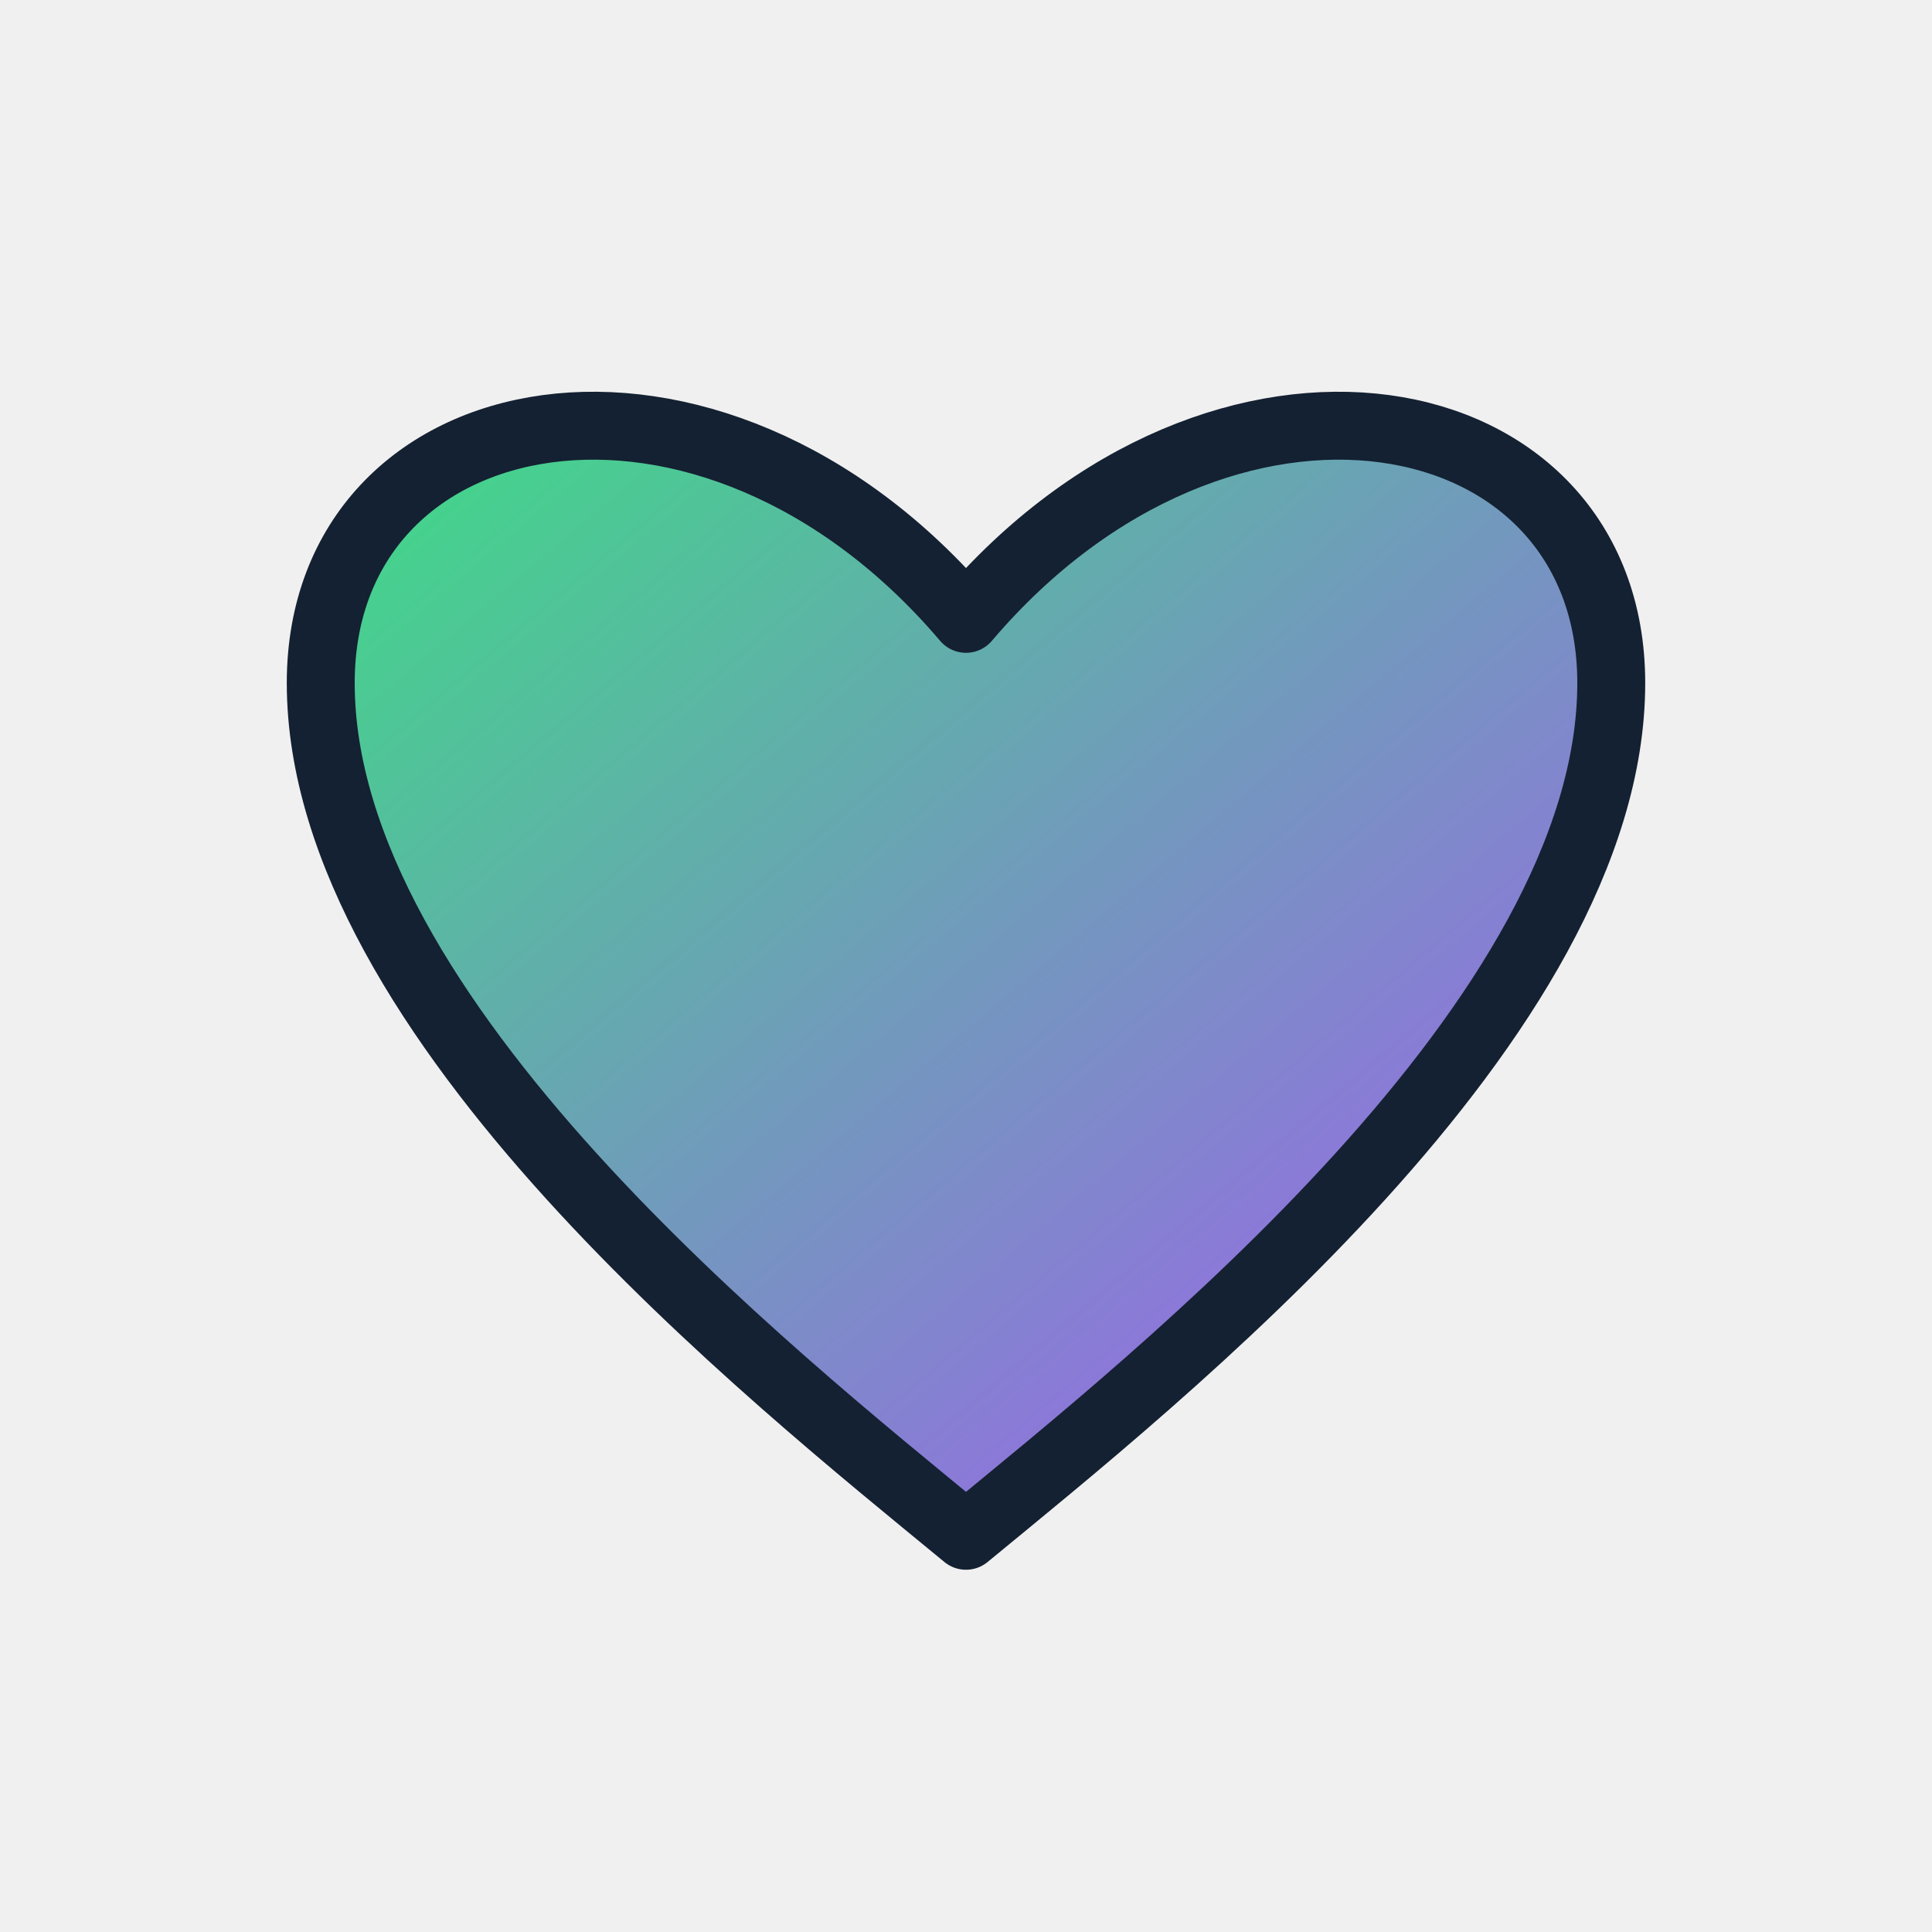
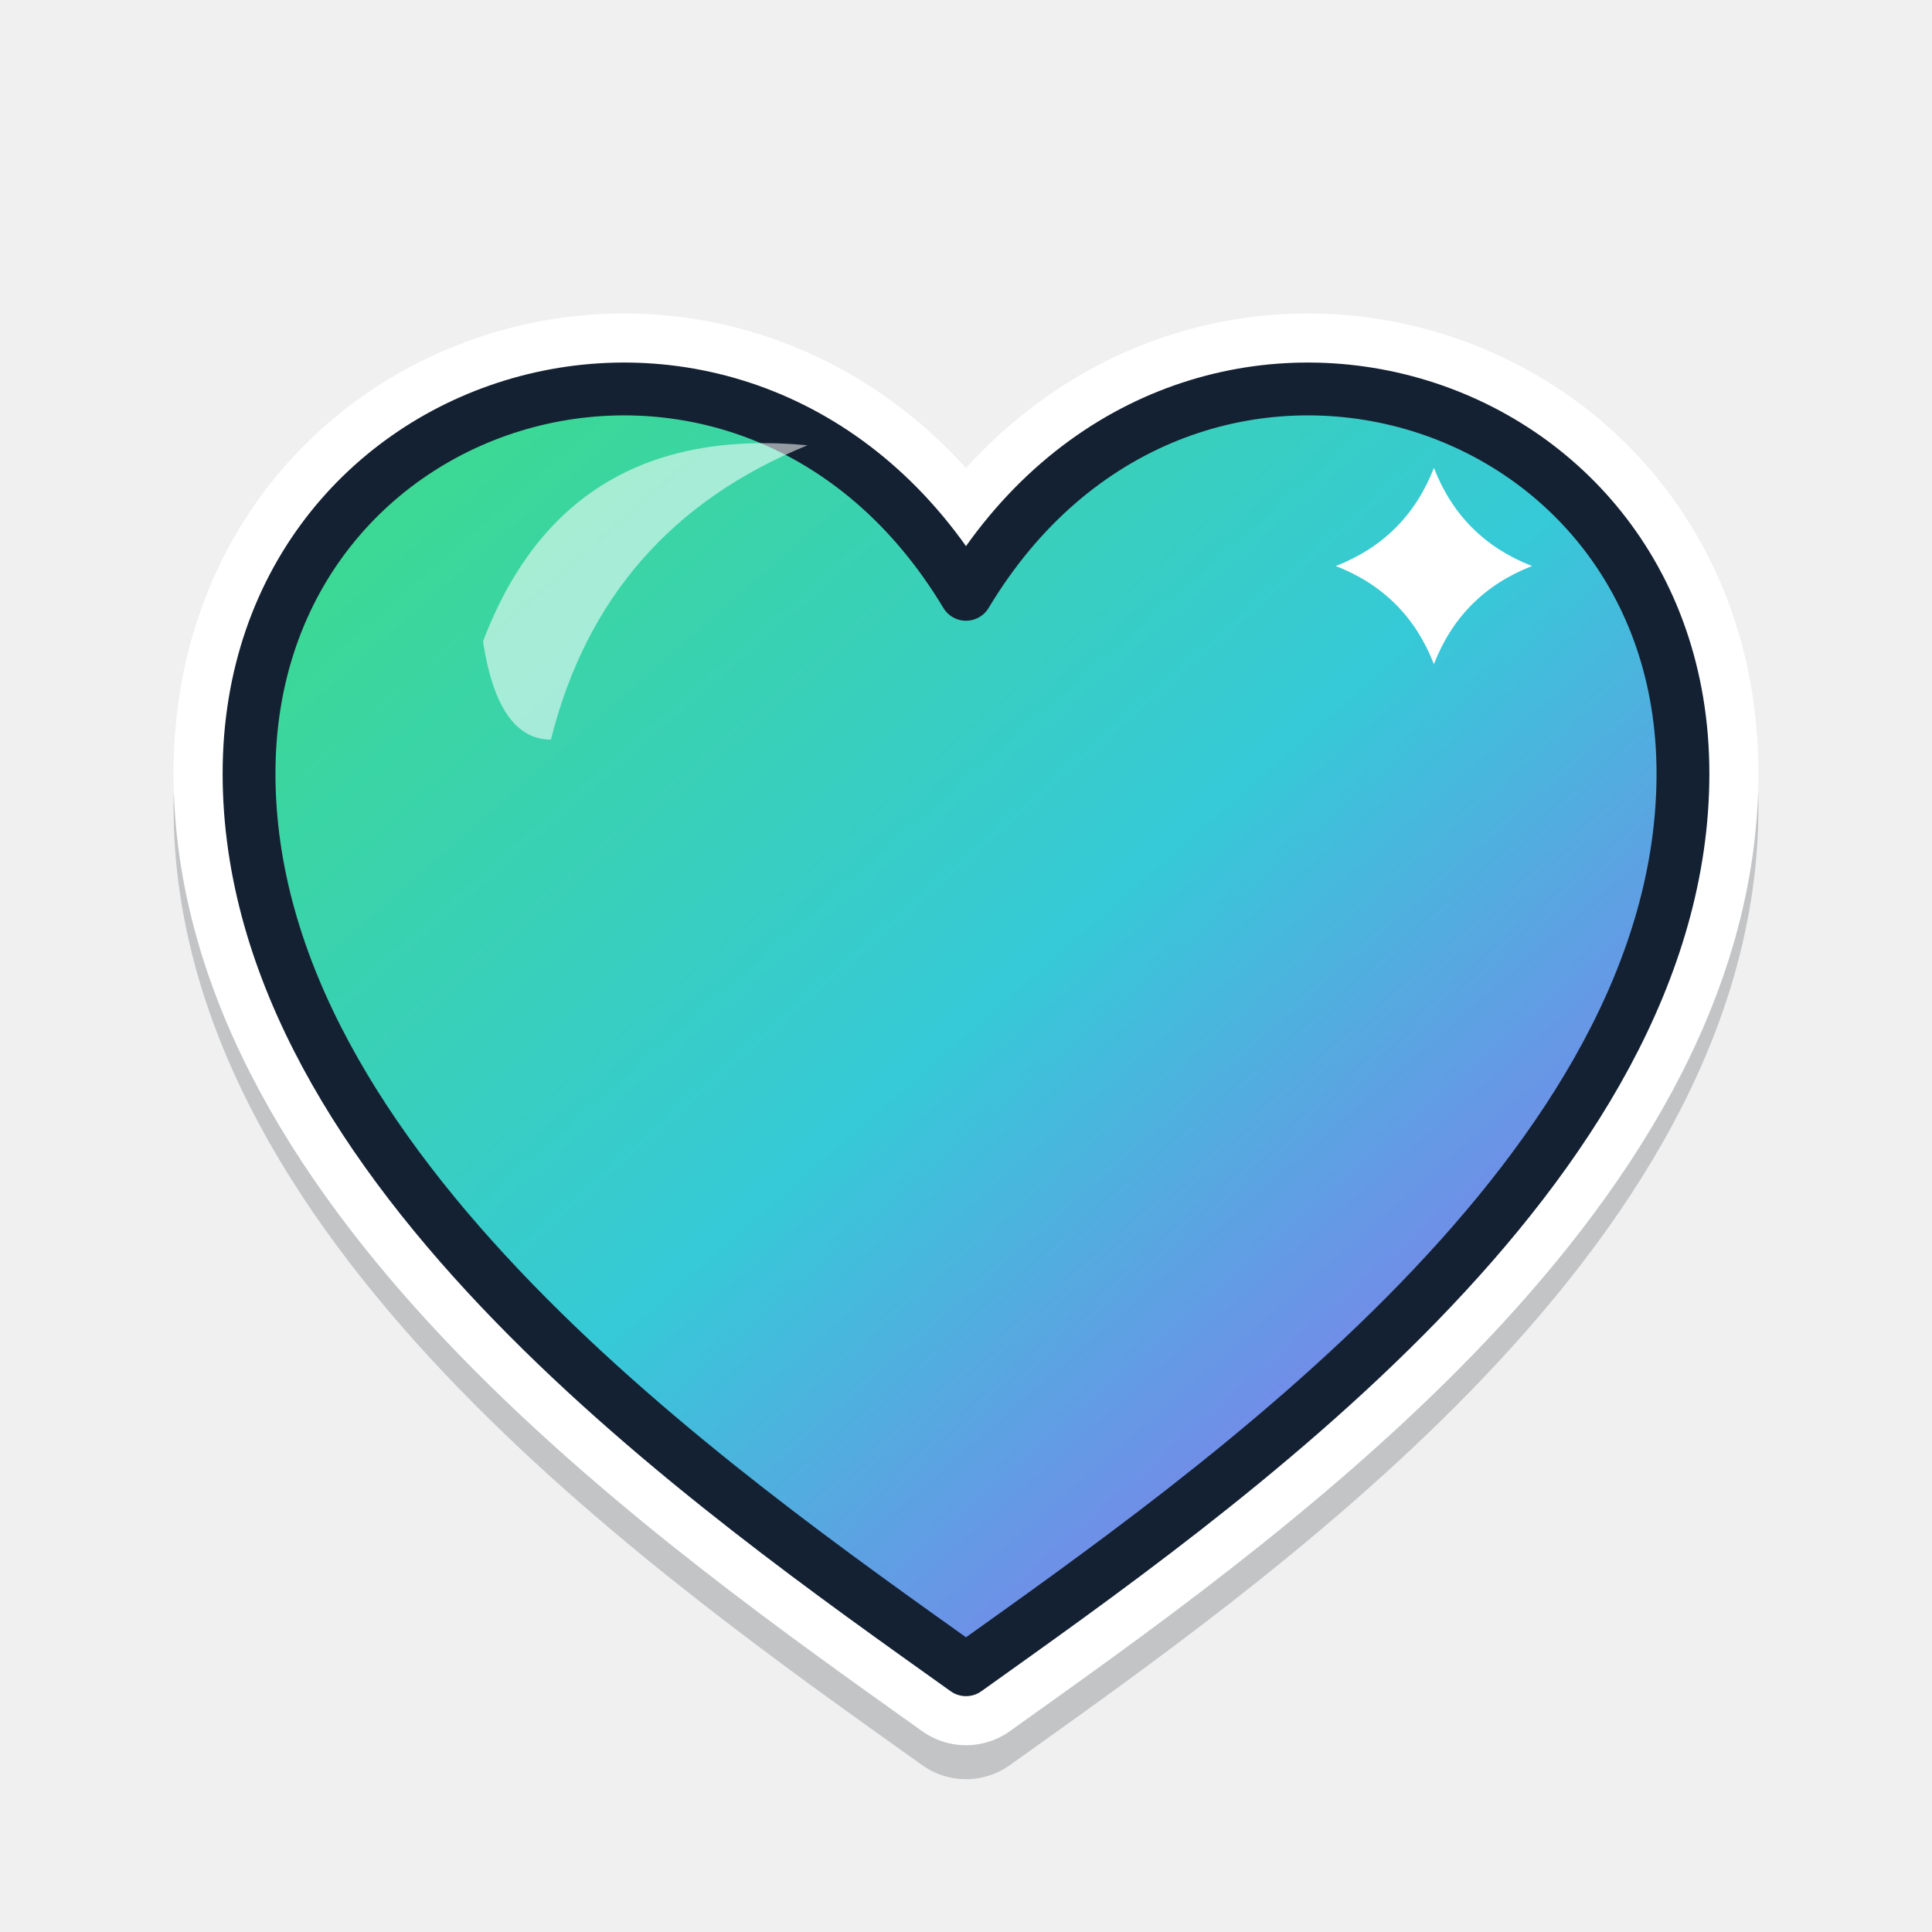
- <svg xmlns="http://www.w3.org/2000/svg" width="512" height="512" viewBox="0 0 512 512" role="img" aria-label="Coeur">
+ <svg xmlns="http://www.w3.org/2000/svg" width="512" height="512" viewBox="0 0 512 512" role="img" aria-labelledby="nxs01-coeur-t">
  <defs>
-     <linearGradient id="spectrum" x1="0" x2="1" y1="0" y2="1">
-       <stop stop-color="#3DDC84" />
+     <linearGradient id="spectrum" x1="0" y1="0" x2="1" y2="1">
+       <stop offset="0" stop-color="#3DDC84" />
+       <stop offset="0.5" stop-color="#36C9D8" />
      <stop offset="1" stop-color="#A855F7" />
    </linearGradient>
  </defs>
+   <g transform="translate(0 9)" opacity=".2" stroke-linecap="round" stroke-linejoin="round">
+     <path d="M256 442.5 C189.5 395.0 66 309.5 66 205.0 C66 100.5 199.0 62.5 256 157.5 C313.0 62.5 446 100.5 446 205.0 C446 309.5 322.5 395.0 256 442.5Z" fill="#0B1220" stroke="#0B1220" style="stroke-width:40" />
+   </g>
  <g stroke-linecap="round" stroke-linejoin="round">
-     <path d="M256 407C205 365 85 270 85 181C85 104 188 84 256 164C324 84 427 104 427 181C427 270 307 365 256 407Z" fill="url(#spectrum)" stroke="#142132" stroke-width="18" />
+     <path d="M256 442.5 C189.5 395.0 66 309.5 66 205.0 C66 100.5 199.0 62.5 256 157.5 C313.0 62.5 446 100.5 446 205.0 C446 309.5 322.5 395.0 256 442.5Z" fill="#FFFFFF" stroke="#FFFFFF" style="stroke-width:40" />
+   </g>
+   <g stroke-linecap="round" stroke-linejoin="round">
+     <path d="M256 442.5 C189.5 395.0 66 309.5 66 205.0 C66 100.5 199.0 62.5 256 157.5 C313.0 62.5 446 100.5 446 205.0 C446 309.5 322.5 395.0 256 442.5Z" fill="url(#spectrum)" stroke="#142132" stroke-width="14" />
+     <path d="M128 170 Q150 112 214 118 Q160 140 146 196 Q132 196 128 170Z" fill="#FFFFFF" opacity=".55" stroke="none" />
+     <path d="M380 124 Q387.28 142.72 406 150 Q387.28 157.28 380 176 Q372.72 157.28 354 150 Q372.72 142.72 380 124Z" fill="#FFFFFF" stroke="none" />
  </g>
</svg>
